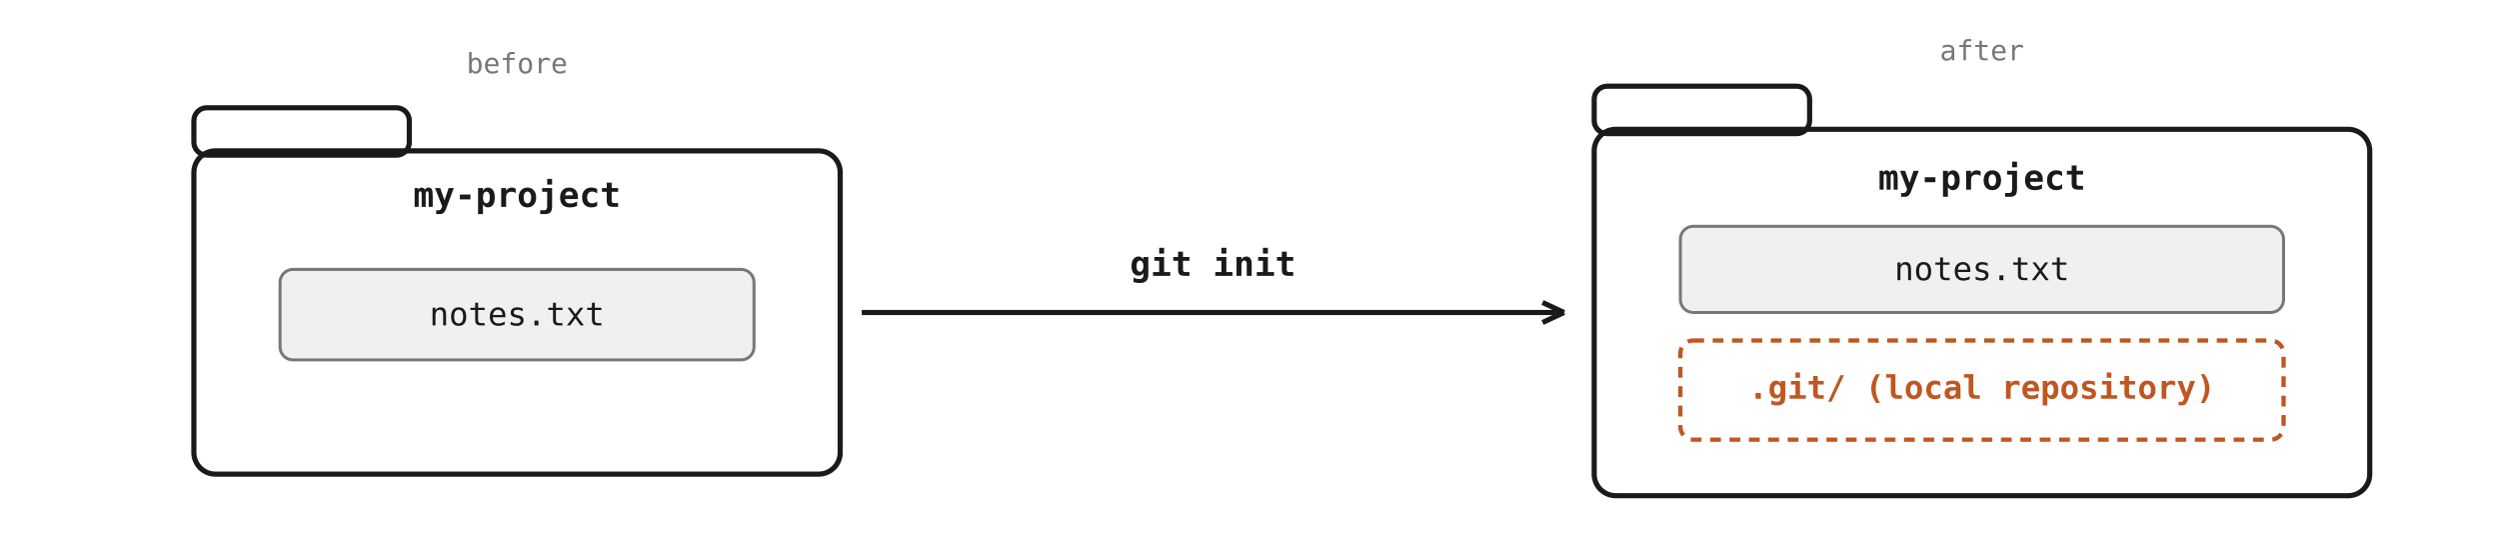
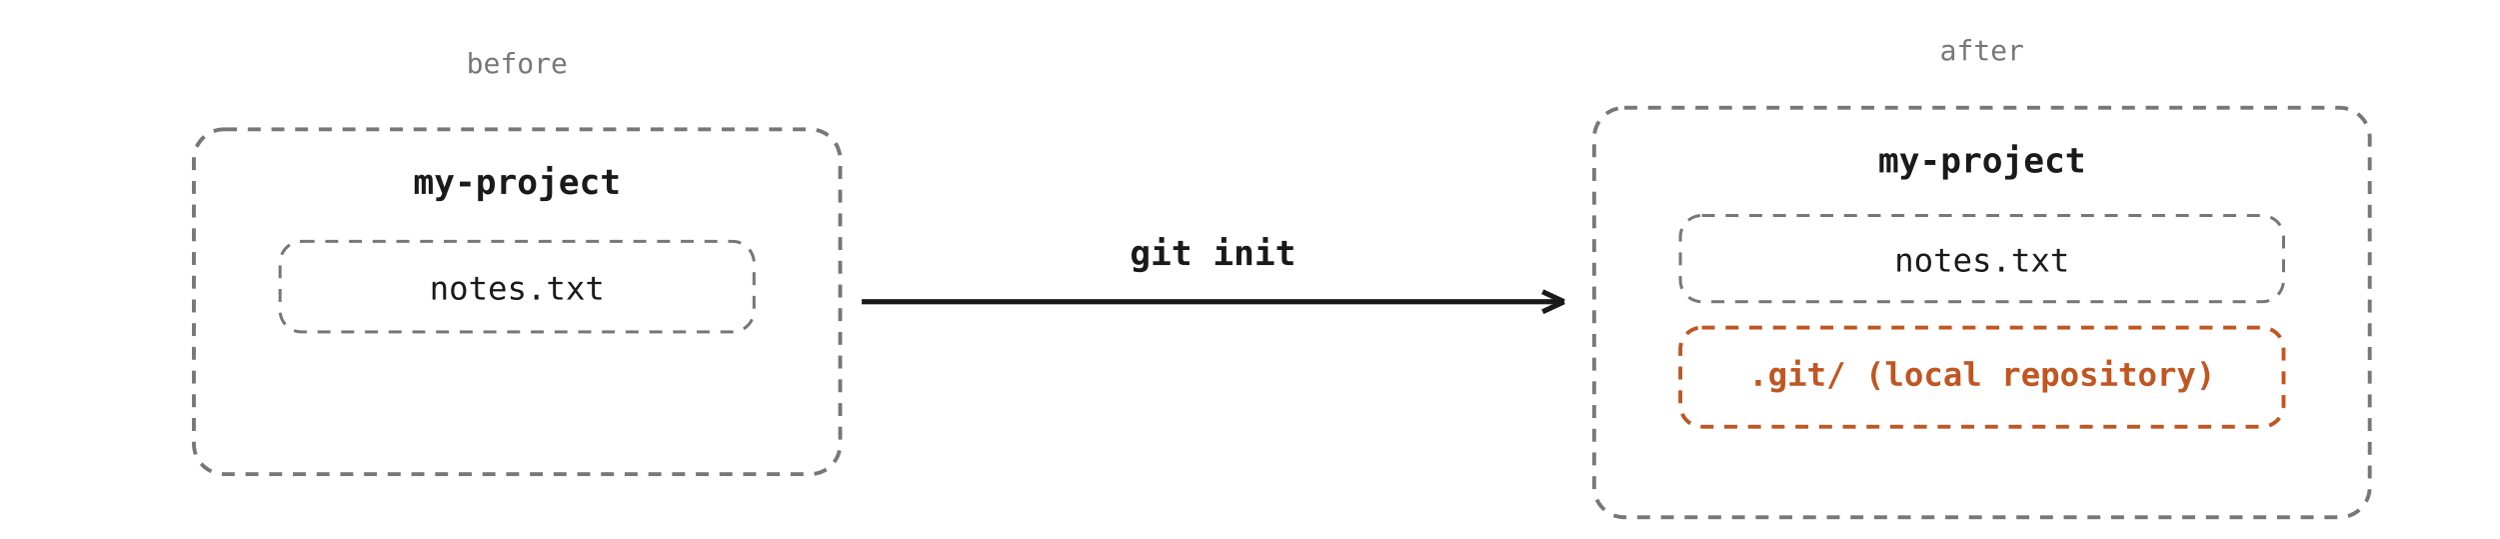
<svg xmlns="http://www.w3.org/2000/svg" width="1160" height="250" viewBox="0 0 1160 250" font-family="Droid Serif, Georgia, serif">
  <text x="240" y="34" text-anchor="middle" font-family="Inconsolata, 'Ubuntu Mono', Consolas, Menlo, monospace" font-size="13" fill="#777777">before</text>
  <text x="920" y="28" text-anchor="middle" font-family="Inconsolata, 'Ubuntu Mono', Consolas, Menlo, monospace" font-size="13" fill="#777777">after</text>
-   <rect x="90" y="70" width="300" height="150" rx="10" fill="none" stroke="#1a1a1a" stroke-width="2.4" />
-   <rect x="90" y="50" width="100" height="22" rx="6" fill="none" stroke="#1a1a1a" stroke-width="2.4" />
-   <text x="240" y="96" text-anchor="middle" font-family="Inconsolata, 'Ubuntu Mono', Consolas, Menlo, monospace" font-size="16" font-weight="bold" fill="#1a1a1a">my-project</text>
-   <rect x="130" y="125" width="220" height="42" rx="6" fill="#f0f0f0" stroke="#777777" stroke-width="1.4" />
-   <text x="240" y="151" text-anchor="middle" font-family="Inconsolata, 'Ubuntu Mono', Consolas, Menlo, monospace" font-size="15" fill="#1a1a1a">notes.txt</text>
-   <line x1="400" y1="145" x2="726" y2="145" stroke="#1a1a1a" stroke-width="2.4" />
-   <line x1="726" y1="145" x2="716.031" y2="149.649" stroke="#1a1a1a" stroke-width="2.4" />
-   <line x1="726" y1="145" x2="716.031" y2="140.351" stroke="#1a1a1a" stroke-width="2.4" />
-   <text x="563" y="128" text-anchor="middle" font-family="Inconsolata, 'Ubuntu Mono', Consolas, Menlo, monospace" font-size="16" font-weight="bold" fill="#1a1a1a">git init</text>
-   <rect x="740" y="60" width="360" height="170" rx="10" fill="none" stroke="#1a1a1a" stroke-width="2.4" />
-   <rect x="740" y="40" width="100" height="22" rx="6" fill="none" stroke="#1a1a1a" stroke-width="2.4" />
-   <text x="920" y="88" text-anchor="middle" font-family="Inconsolata, 'Ubuntu Mono', Consolas, Menlo, monospace" font-size="16" font-weight="bold" fill="#1a1a1a">my-project</text>
-   <rect x="780" y="105" width="280" height="40" rx="6" fill="#f0f0f0" stroke="#777777" stroke-width="1.4" />
-   <text x="920" y="130" text-anchor="middle" font-family="Inconsolata, 'Ubuntu Mono', Consolas, Menlo, monospace" font-size="15" fill="#1a1a1a">notes.txt</text>
-   <rect x="780" y="158" width="280" height="46" rx="6" fill="none" stroke="#c05621" stroke-width="2.0" stroke-dasharray="5 4" />
-   <text x="920" y="185" text-anchor="middle" font-family="Inconsolata, 'Ubuntu Mono', Consolas, Menlo, monospace" font-size="15" font-weight="bold" fill="#c05621">.git/  (local repository)</text>
+   <rect x="90" y="60" width="300" height="160" rx="14" fill="none" stroke="#777777" stroke-width="1.8" stroke-dasharray="6 5" />
+   <text x="240" y="90" text-anchor="middle" font-family="Inconsolata, 'Ubuntu Mono', Consolas, Menlo, monospace" font-size="16" font-weight="bold" fill="#1a1a1a">my-project</text>
+   <rect x="130" y="112" width="220" height="42" rx="10" fill="none" stroke="#777777" stroke-width="1.4" stroke-dasharray="6 5" />
+   <text x="240" y="139" text-anchor="middle" font-family="Inconsolata, 'Ubuntu Mono', Consolas, Menlo, monospace" font-size="15" fill="#1a1a1a">notes.txt</text>
+   <line x1="400" y1="140" x2="726" y2="140" stroke="#1a1a1a" stroke-width="2.4" />
+   <line x1="726" y1="140" x2="716.031" y2="144.649" stroke="#1a1a1a" stroke-width="2.4" />
+   <line x1="726" y1="140" x2="716.031" y2="135.351" stroke="#1a1a1a" stroke-width="2.4" />
+   <text x="563" y="123" text-anchor="middle" font-family="Inconsolata, 'Ubuntu Mono', Consolas, Menlo, monospace" font-size="16" font-weight="bold" fill="#1a1a1a">git init</text>
+   <rect x="740" y="50" width="360" height="190" rx="14" fill="none" stroke="#777777" stroke-width="1.8" stroke-dasharray="6 5" />
+   <text x="920" y="80" text-anchor="middle" font-family="Inconsolata, 'Ubuntu Mono', Consolas, Menlo, monospace" font-size="16" font-weight="bold" fill="#1a1a1a">my-project</text>
+   <rect x="780" y="100" width="280" height="40" rx="10" fill="none" stroke="#777777" stroke-width="1.4" stroke-dasharray="6 5" />
+   <text x="920" y="126" text-anchor="middle" font-family="Inconsolata, 'Ubuntu Mono', Consolas, Menlo, monospace" font-size="15" fill="#1a1a1a">notes.txt</text>
+   <rect x="780" y="152" width="280" height="46" rx="10" fill="none" stroke="#c05621" stroke-width="1.8" stroke-dasharray="6 5" />
+   <text x="920" y="179" text-anchor="middle" font-family="Inconsolata, 'Ubuntu Mono', Consolas, Menlo, monospace" font-size="15" font-weight="bold" fill="#c05621">.git/  (local repository)</text>
</svg>
